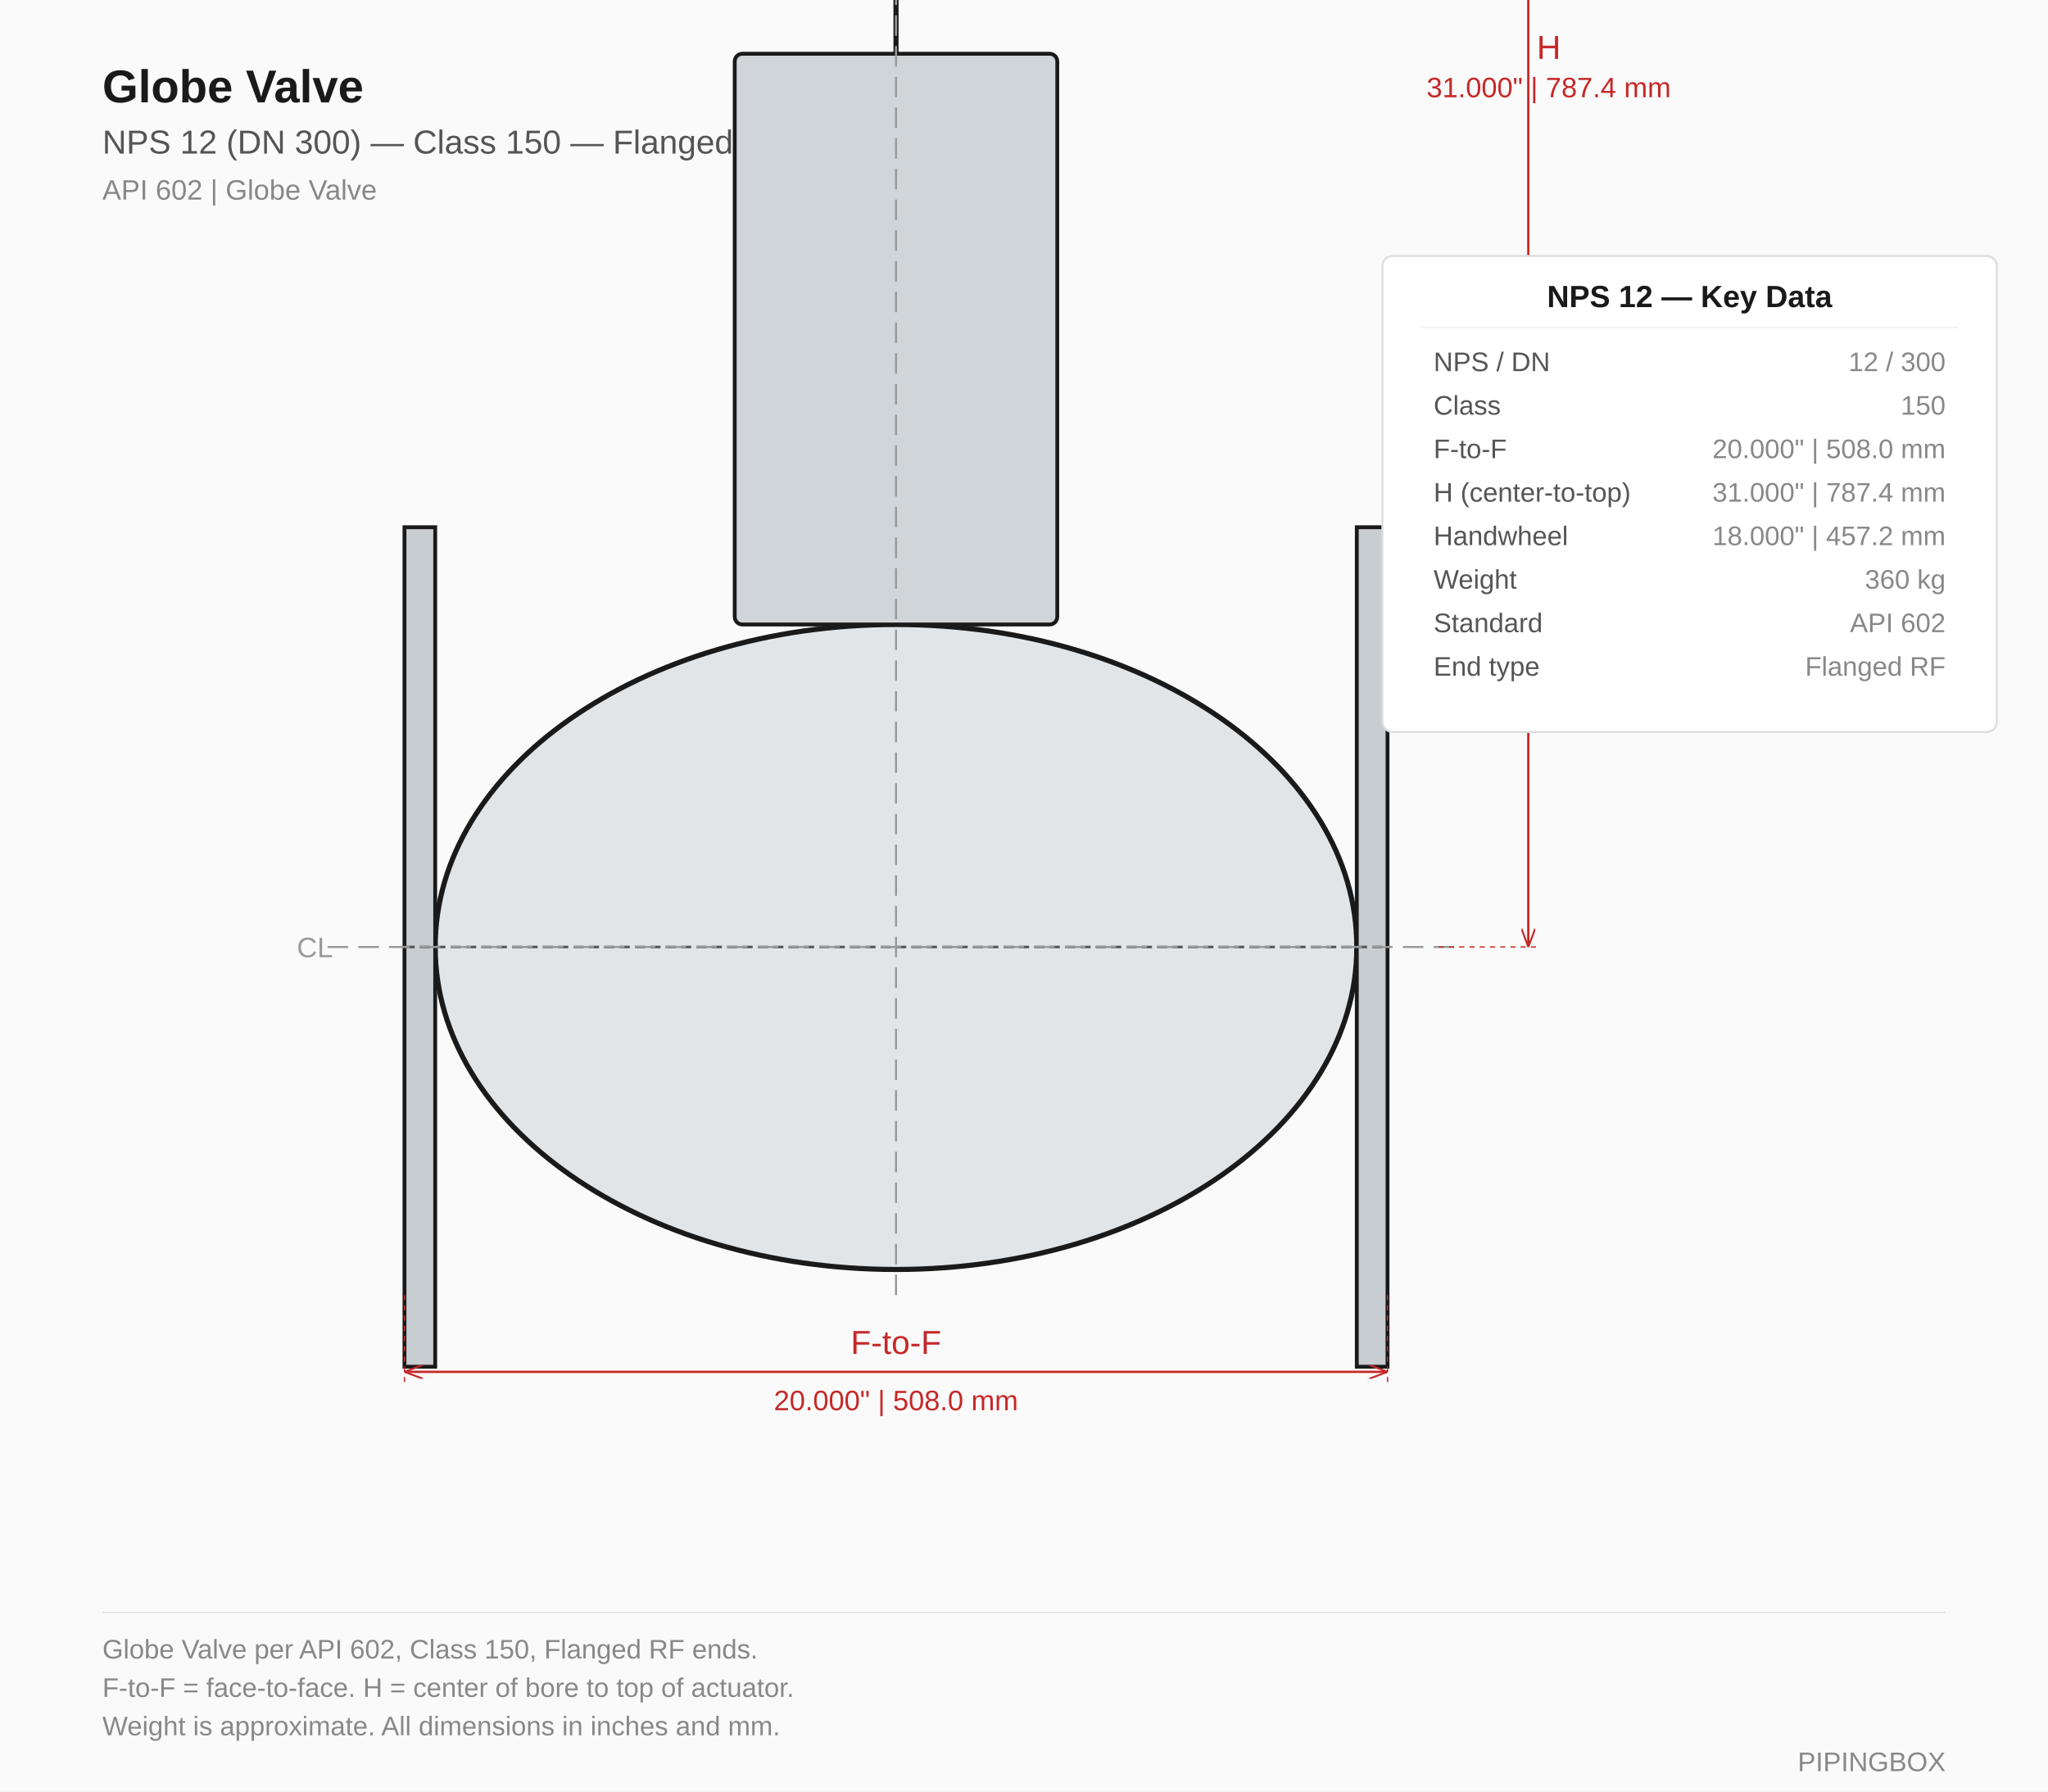
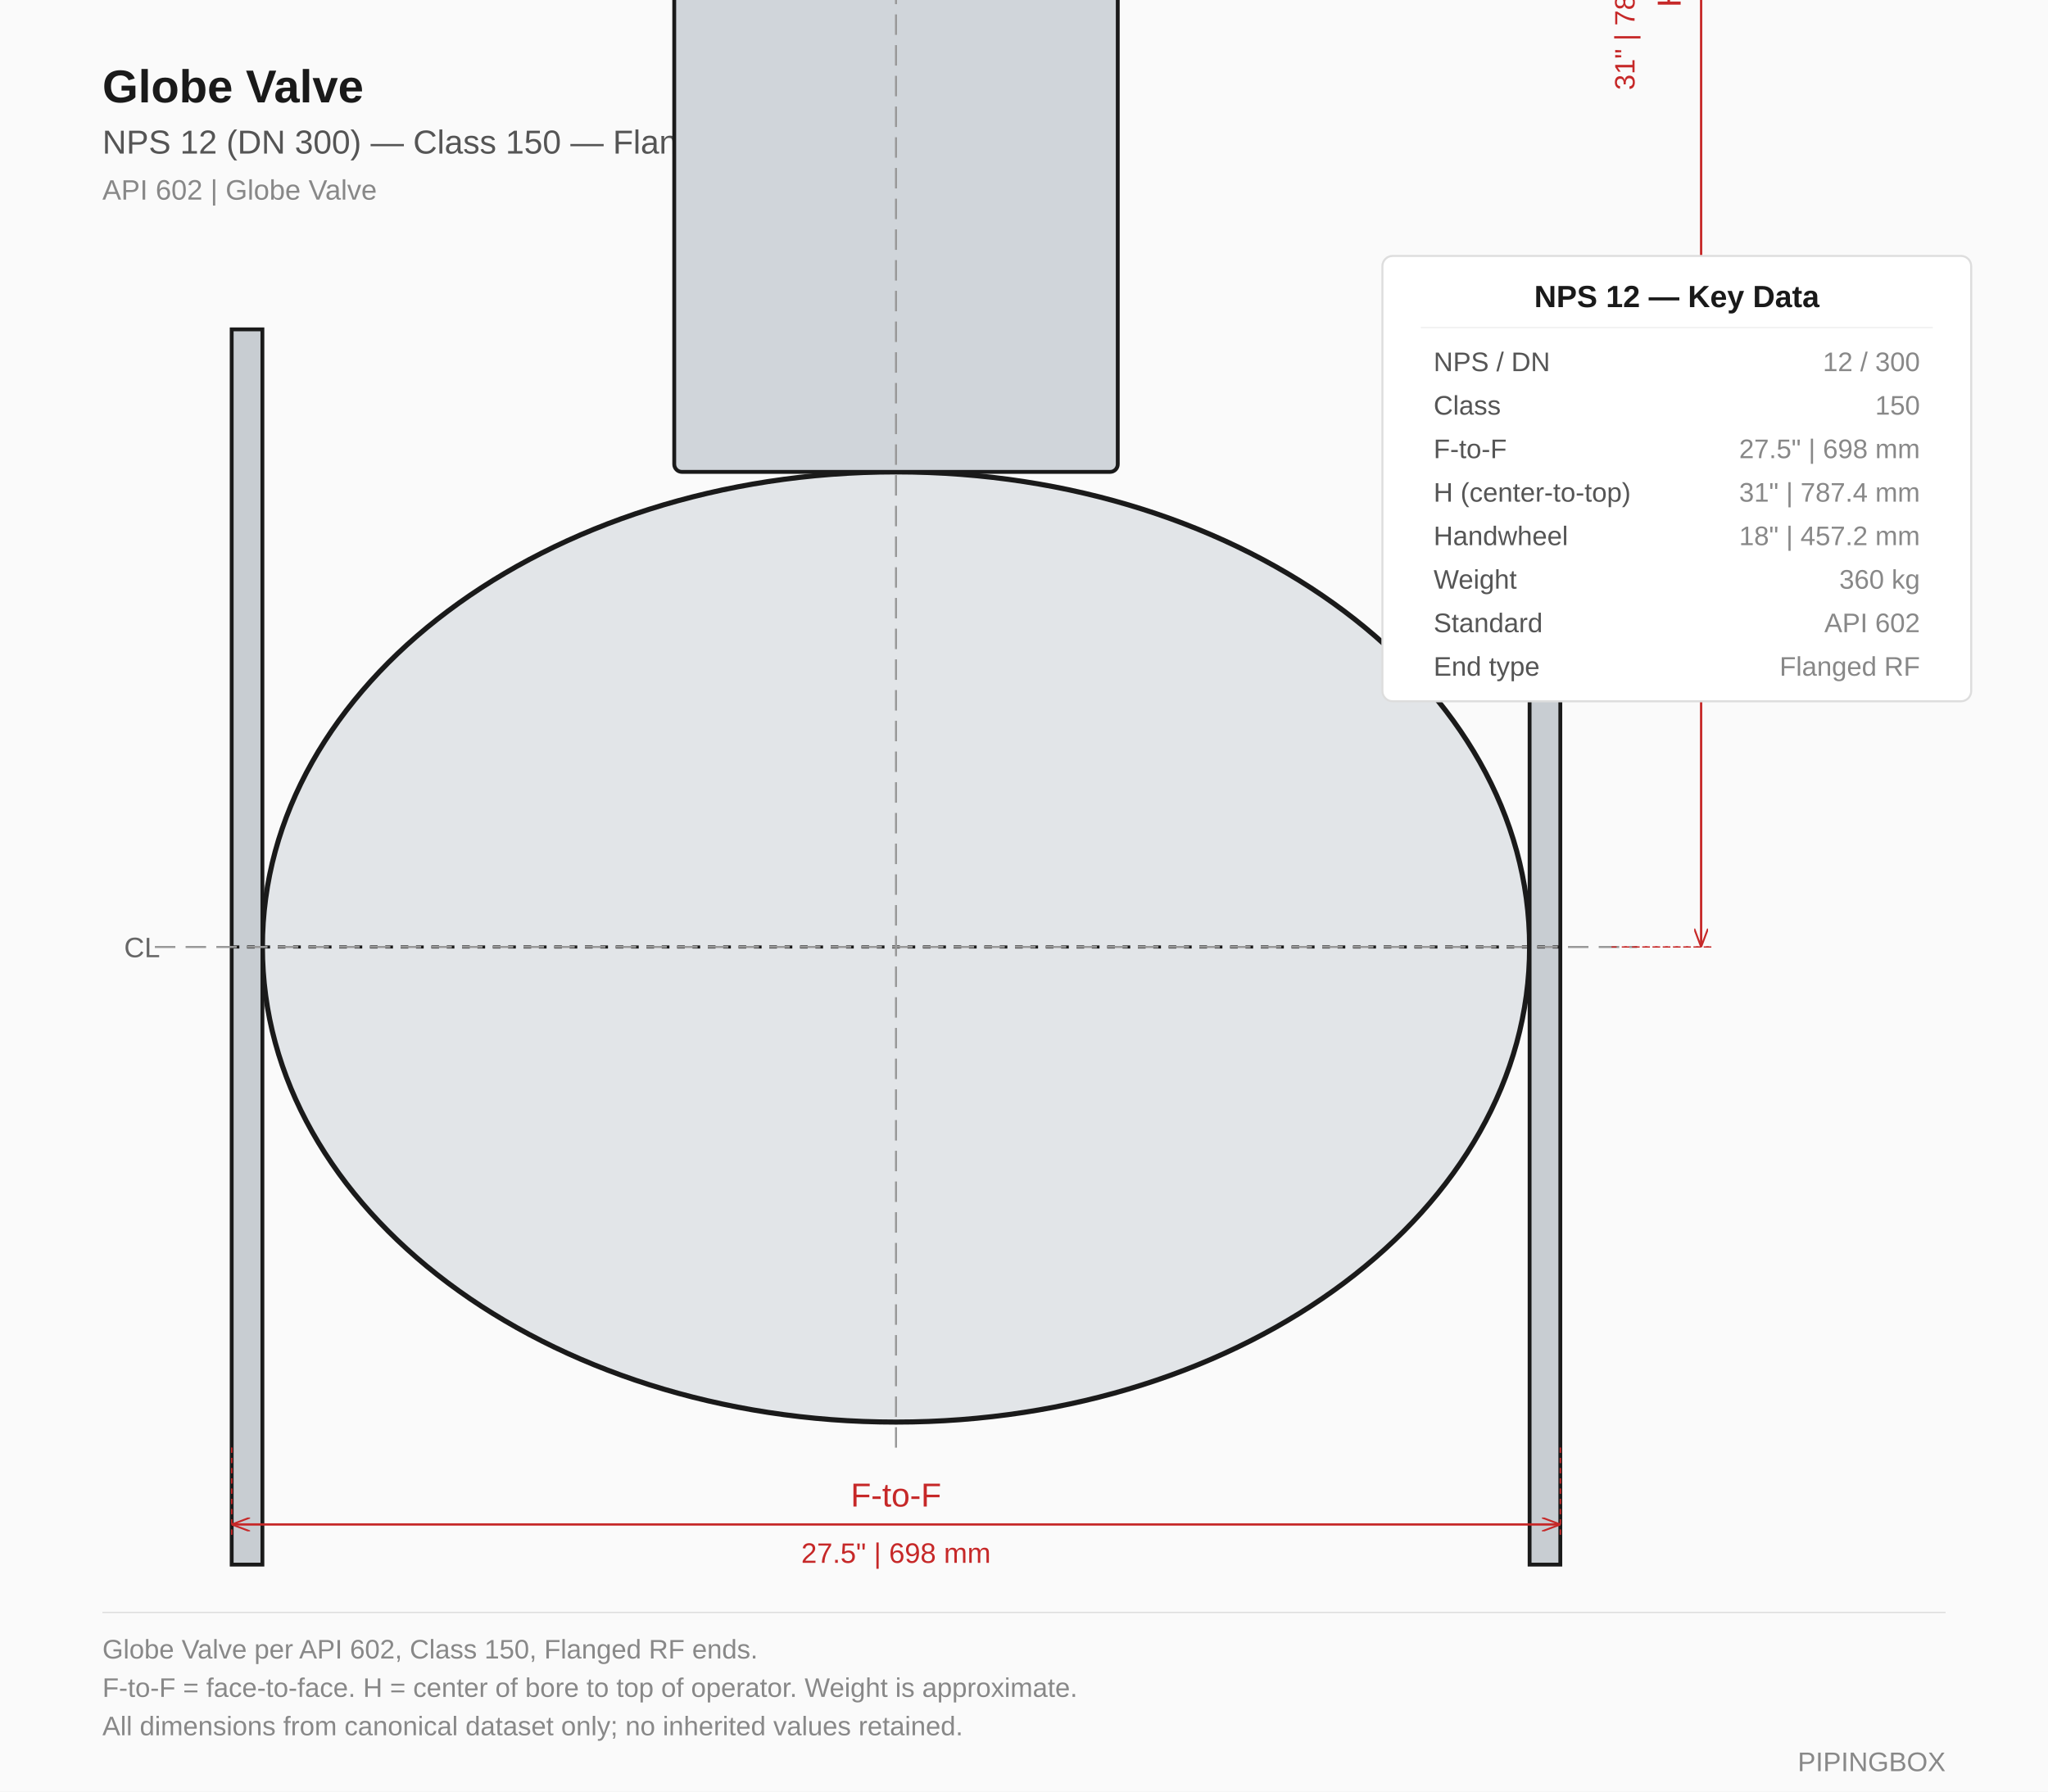
<svg xmlns="http://www.w3.org/2000/svg" viewBox="0 0 800 700" width="800" height="700">
  <defs>
    <style>
    .profile{stroke:#1a1a1a;stroke-width:2;fill:#e2e5e8}
-     .bore{stroke:#555;stroke-width:1;fill:none;stroke-dasharray:4 2}
+     .profile2{stroke:#1a1a1a;stroke-width:1.6;fill:#d0d5da}
+     .winding{stroke:#555;stroke-width:1;fill:none}
    .centerline{stroke:#999;stroke-width:.8;stroke-dasharray:8 4;fill:none}
    .dim-line{stroke:#c62828;stroke-width:.9;fill:none}
    .dim-text{font-family:'Segoe UI',Arial,sans-serif;font-size:13px;fill:#c62828;text-anchor:middle}
    .dim-sub{font-family:'Segoe UI',Arial,sans-serif;font-size:11px;fill:#c62828;text-anchor:middle}
    .title{font-family:'Segoe UI',Arial,sans-serif;font-size:18px;font-weight:600;fill:#1a1a1a}
    .subtitle{font-family:'Segoe UI',Arial,sans-serif;font-size:13px;fill:#555}
    .std-ref{font-family:'Segoe UI',Arial,sans-serif;font-size:11px;fill:#888}
    .note{font-family:'Segoe UI',Arial,sans-serif;font-size:10.5px;fill:#888}
-     .label{font-family:'Segoe UI',Arial,sans-serif;font-size:11px;fill:#999;text-anchor:middle}
+     .label{font-family:'Segoe UI',Arial,sans-serif;font-size:11px;fill:#666;text-anchor:middle}
    .tbl-hdr{font-family:'Segoe UI',Arial,sans-serif;font-size:12px;fill:#1a1a1a;font-weight:600;text-anchor:middle}
    .tbl-key{font-family:'Segoe UI',Arial,sans-serif;font-size:10.5px;fill:#555;text-anchor:start}
    .tbl-val{font-family:'Segoe UI',Arial,sans-serif;font-size:10.5px;fill:#888;text-anchor:end}
+     .bore{stroke:#1a1a1a;stroke-width:1.2;stroke-dasharray:3 3;fill:none}
  </style>
    <marker id="as" markerWidth="8" markerHeight="6" refX="0" refY="3" orient="auto">
      <path d="M8,0 L0,3 L8,6" fill="none" stroke="#c62828" stroke-width=".8" />
    </marker>
    <marker id="ae" markerWidth="8" markerHeight="6" refX="8" refY="3" orient="auto">
      <path d="M0,0 L8,3 L0,6" fill="none" stroke="#c62828" stroke-width=".8" />
    </marker>
  </defs>
  <rect width="800" height="700" fill="#fafafa" />
  <text x="40" y="40" class="title">Globe Valve</text>
  <text x="40" y="60" class="subtitle">NPS 12 (DN 300) — Class 150 — Flanged Ends</text>
  <text x="40" y="78" class="std-ref">API 602 | Globe Valve</text>
-   <ellipse cx="350" cy="370" rx="180" ry="126" class="profile" />
-   <rect x="158" y="206" width="12" height="328" fill="#c8cdd2" stroke="#1a1a1a" stroke-width="1.5" />
-   <rect x="530" y="206" width="12" height="328" fill="#c8cdd2" stroke="#1a1a1a" stroke-width="1.5" />
-   <line x1="158" y1="370" x2="542" y2="370" class="bore" />
-   <rect x="287" y="21" width="126" height="223" rx="3" fill="#d0d5da" stroke="#1a1a1a" stroke-width="1.5" />
-   <line x1="350" y1="21" x2="350" y2="-188" stroke="#1a1a1a" stroke-width="2" />
+   <ellipse cx="350" cy="370" rx="247.5" ry="185.625" class="profile" />
+   <rect x="90.5" y="128.688" width="12" height="482.625" fill="#c8cdd2" stroke="#1a1a1a" stroke-width="1.5" />
+   <rect x="597.5" y="128.688" width="12" height="482.625" fill="#c8cdd2" stroke="#1a1a1a" stroke-width="1.5" />
+   <line x1="90.5" y1="370" x2="609.5" y2="370" class="bore" />
+   <rect x="263.375" y="-38.825" width="173.25" height="223.2" rx="3" fill="#d0d5da" stroke="#1a1a1a" stroke-width="1.5" />
+   <line x1="350" y1="-38.825" x2="350" y2="-188" stroke="#1a1a1a" stroke-width="2" />
  <circle cx="350" cy="-188" r="162" fill="none" stroke="#1a1a1a" stroke-width="2.5" />
  <line x1="188" y1="-188" x2="512" y2="-188" stroke="#1a1a1a" stroke-width="1" />
-   <line x1="128" y1="370" x2="572" y2="370" class="centerline" />
-   <text x="123" y="374" class="label" text-anchor="end">CL</text>
-   <line x1="350" y1="506" x2="350" y2="-334" class="centerline" />
-   <line x1="158.0" y1="506.0" x2="158.0" y2="541.0" stroke="#c62828" stroke-width=".5" stroke-dasharray="2 2" />
-   <line x1="542.0" y1="506.0" x2="542.0" y2="541.0" stroke="#c62828" stroke-width=".5" stroke-dasharray="2 2" />
-   <line x1="158.0" y1="536.0" x2="542.0" y2="536.0" class="dim-line" marker-start="url(#as)" marker-end="url(#ae)" />
-   <text x="350" y="529.0" class="dim-text">F-to-F</text>
-   <text x="350" y="551.0" class="dim-sub">20.000" | 508.0 mm</text>
-   <line x1="562.0" y1="370" x2="602.0" y2="370" stroke="#c62828" stroke-width=".5" stroke-dasharray="2 2" />
-   <line x1="562.0" y1="-314.0" x2="602.0" y2="-314.0" stroke="#c62828" stroke-width=".5" stroke-dasharray="2 2" />
-   <line x1="597.0" y1="-314.0" x2="597.0" y2="370" class="dim-line" marker-start="url(#as)" marker-end="url(#ae)" />
-   <text x="605.0" y="23.0" class="dim-text" text-anchor="start">H</text>
-   <text x="605.0" y="38.0" class="dim-sub" text-anchor="start">31.000" | 787.4 mm</text>
-   <rect x="540" y="100" width="240" height="186" rx="4" fill="white" stroke="#ddd" stroke-width=".8" />
-   <text x="660" y="120" class="tbl-hdr">NPS 12 — Key Data</text>
-   <line x1="555" y1="128" x2="765" y2="128" stroke="#eee" stroke-width=".5" />
+   <line x1="60.5" y1="370" x2="639.5" y2="370" class="centerline" />
+   <text x="55.5" y="374" class="label" text-anchor="end">CL</text>
+   <line x1="350" y1="565.625" x2="350" y2="-393.625" class="centerline" />
+   <line x1="90.5" y1="565.625" x2="90.5" y2="600.625" stroke="#c62828" stroke-width=".5" stroke-dasharray="2 2" />
+   <line x1="609.5" y1="565.625" x2="609.5" y2="600.625" stroke="#c62828" stroke-width=".5" stroke-dasharray="2 2" />
+   <line x1="90.5" y1="595.625" x2="609.5" y2="595.625" class="dim-line" marker-start="url(#as)" marker-end="url(#ae)" />
+   <text x="350" y="588.625" class="dim-text">F-to-F</text>
+   <text x="350" y="610.625" class="dim-sub">27.5" | 698 mm</text>
+   <line x1="90.5" y1="565.625" x2="90.5" y2="600.625" stroke="#c62828" stroke-width=".5" stroke-dasharray="2 2" />
+   <line x1="609.5" y1="565.625" x2="609.5" y2="600.625" stroke="#c62828" stroke-width=".5" stroke-dasharray="2 2" />
+   <line x1="629.5" y1="370" x2="669.5" y2="370" stroke="#c62828" stroke-width=".5" stroke-dasharray="2 2" />
+   <line x1="629.5" y1="-373.625" x2="669.5" y2="-373.625" stroke="#c62828" stroke-width=".5" stroke-dasharray="2 2" />
+   <line x1="664.5" y1="-373.625" x2="664.5" y2="370" class="dim-line" marker-start="url(#as)" marker-end="url(#ae)" />
+   <text x="656.5" y="-1.812" class="dim-text" transform="rotate(-90 656.5 -1.8125)">H</text>
+   <text x="638.5" y="-1.812" class="dim-sub" transform="rotate(-90 638.5 -1.8125)">31" | 787.4 mm</text>
+   <line x1="634.5" y1="-373.625" x2="669.5" y2="-373.625" stroke="#c62828" stroke-width=".5" stroke-dasharray="2 2" />
+   <line x1="634.5" y1="370" x2="669.5" y2="370" stroke="#c62828" stroke-width=".5" stroke-dasharray="2 2" />
+   <rect x="540" y="100" width="230" height="174" rx="4" fill="white" stroke="#ddd" stroke-width=".8" />
+   <text x="655" y="120" class="tbl-hdr">NPS 12 — Key Data</text>
+   <line x1="555" y1="128" x2="755" y2="128" stroke="#eee" stroke-width=".5" />
  <text x="560" y="145" class="tbl-key">NPS / DN</text>
-   <text x="760" y="145" class="tbl-val">12 / 300</text>
+   <text x="750" y="145" class="tbl-val">12 / 300</text>
  <text x="560" y="162" class="tbl-key">Class</text>
-   <text x="760" y="162" class="tbl-val">150</text>
+   <text x="750" y="162" class="tbl-val">150</text>
  <text x="560" y="179" class="tbl-key">F-to-F</text>
-   <text x="760" y="179" class="tbl-val">20.000" | 508.0 mm</text>
+   <text x="750" y="179" class="tbl-val">27.5" | 698 mm</text>
  <text x="560" y="196" class="tbl-key">H (center-to-top)</text>
-   <text x="760" y="196" class="tbl-val">31.000" | 787.4 mm</text>
+   <text x="750" y="196" class="tbl-val">31" | 787.4 mm</text>
  <text x="560" y="213" class="tbl-key">Handwheel</text>
-   <text x="760" y="213" class="tbl-val">18.000" | 457.2 mm</text>
+   <text x="750" y="213" class="tbl-val">18" | 457.2 mm</text>
  <text x="560" y="230" class="tbl-key">Weight</text>
-   <text x="760" y="230" class="tbl-val">360 kg</text>
+   <text x="750" y="230" class="tbl-val">360 kg</text>
  <text x="560" y="247" class="tbl-key">Standard</text>
-   <text x="760" y="247" class="tbl-val">API 602</text>
+   <text x="750" y="247" class="tbl-val">API 602</text>
  <text x="560" y="264" class="tbl-key">End type</text>
-   <text x="760" y="264" class="tbl-val">Flanged RF</text>
+   <text x="750" y="264" class="tbl-val">Flanged RF</text>
  <line x1="40" y1="630" x2="760" y2="630" stroke="#ddd" stroke-width=".5" />
  <text x="40" y="648" class="note">Globe Valve per API 602, Class 150, Flanged RF ends.</text>
-   <text x="40" y="663" class="note">F-to-F = face-to-face. H = center of bore to top of actuator.</text>
-   <text x="40" y="678" class="note">Weight is approximate. All dimensions in inches and mm.</text>
+   <text x="40" y="663" class="note">F-to-F = face-to-face. H = center of bore to top of operator. Weight is approximate.</text>
+   <text x="40" y="678" class="note">All dimensions from canonical dataset only; no inherited values retained.</text>
  <text x="760" y="692" class="note" text-anchor="end" fill="#ccc">PIPINGBOX</text>
</svg>
